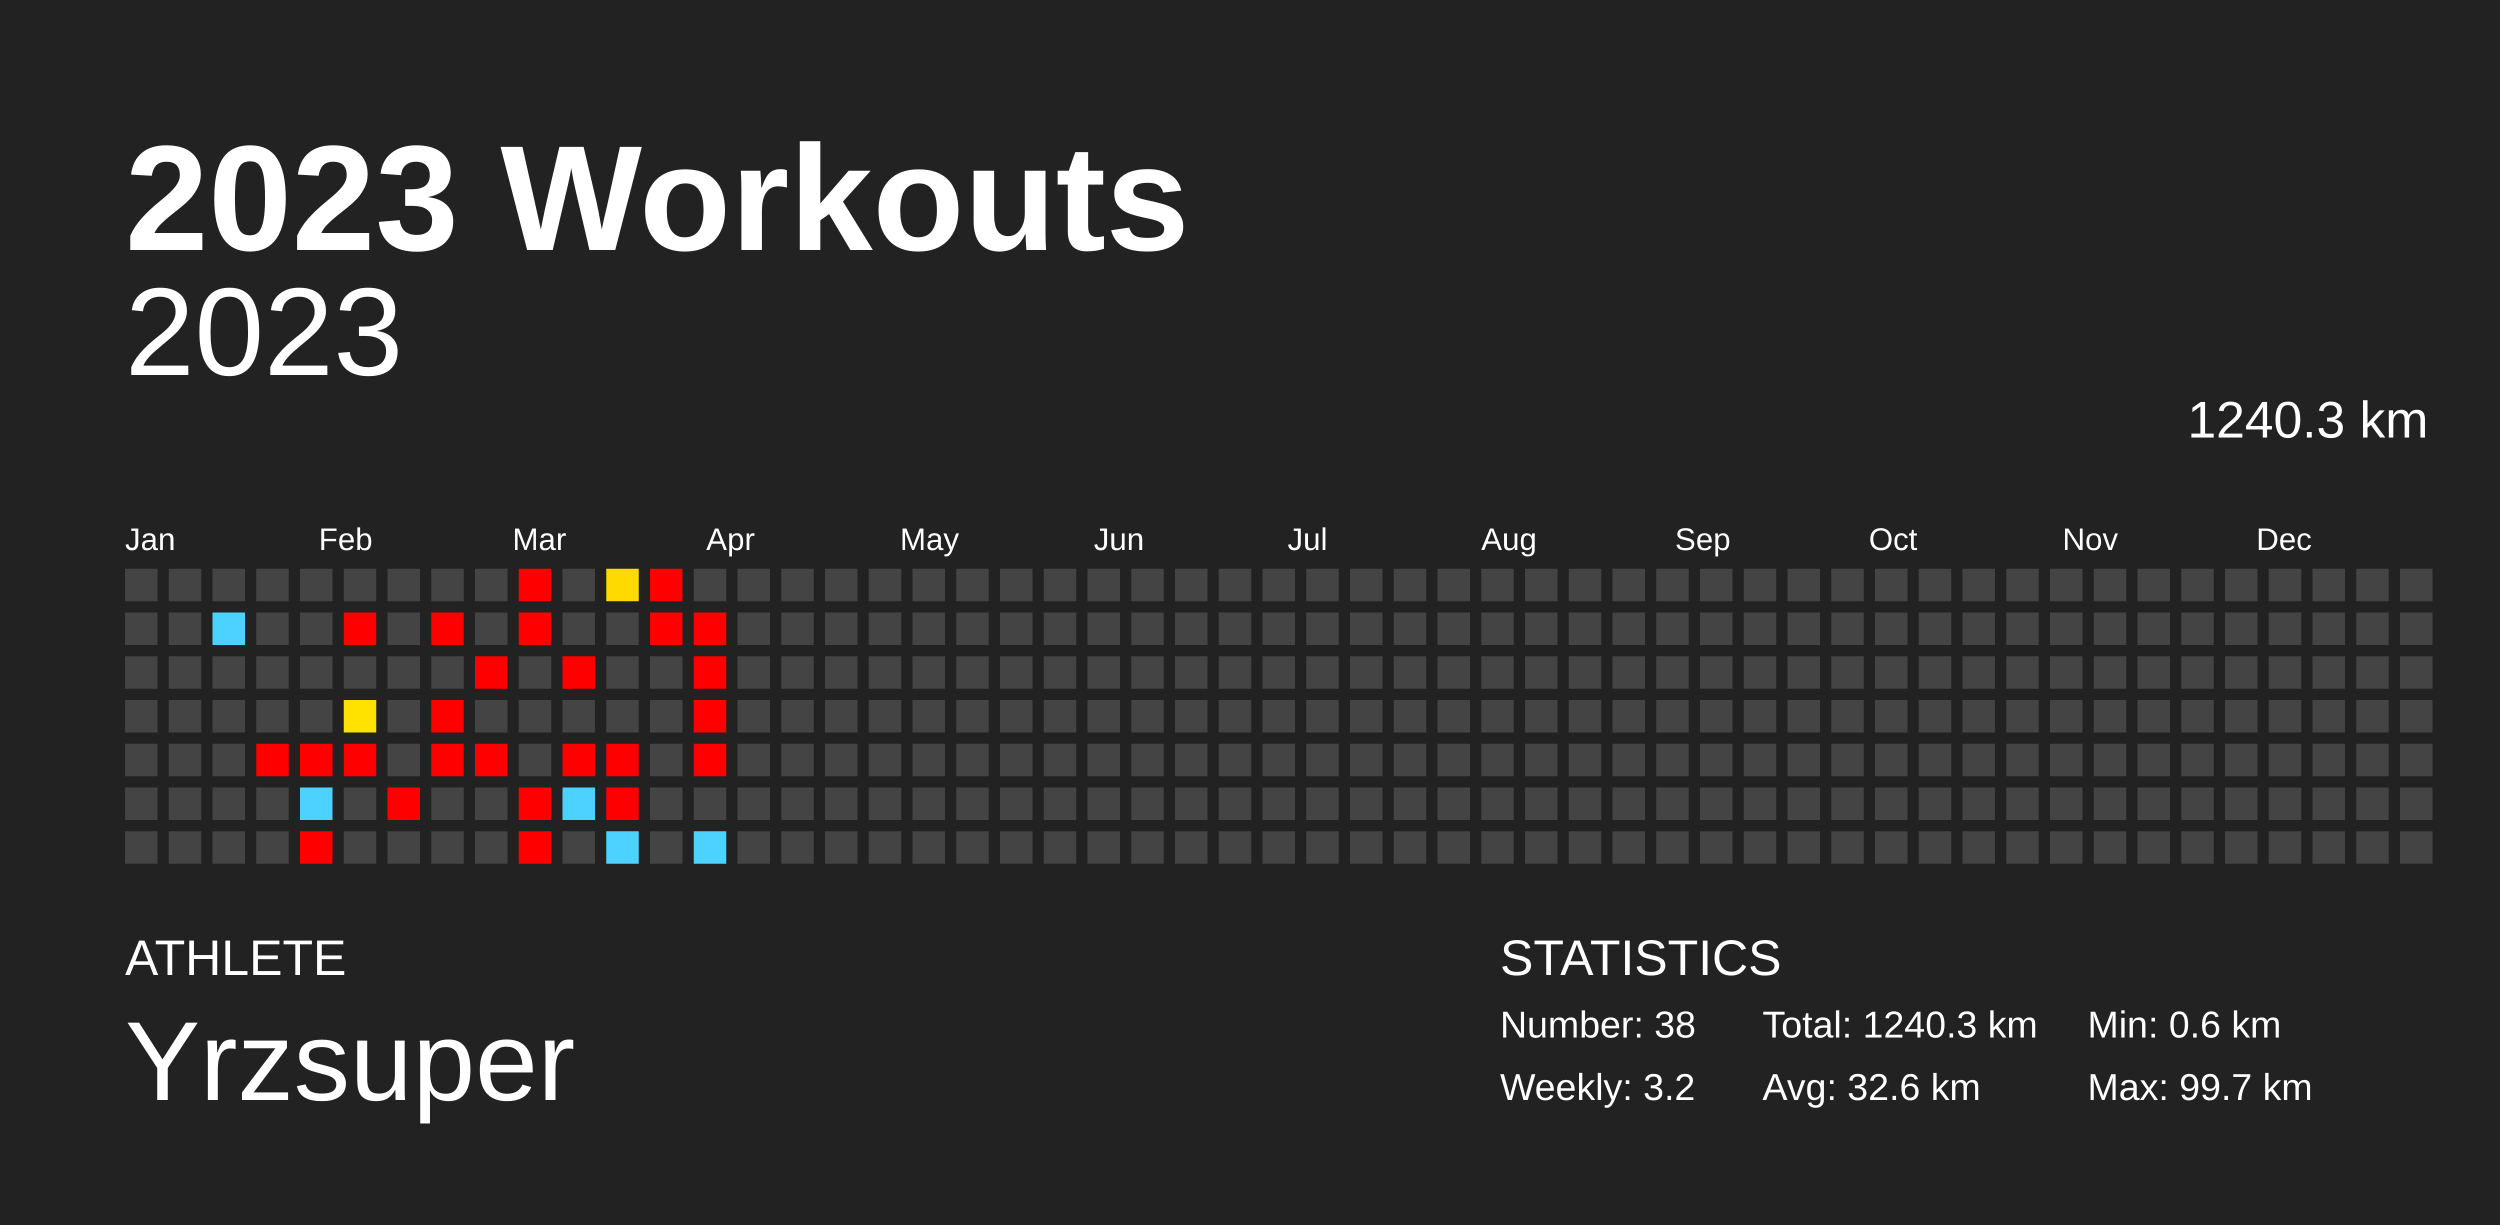
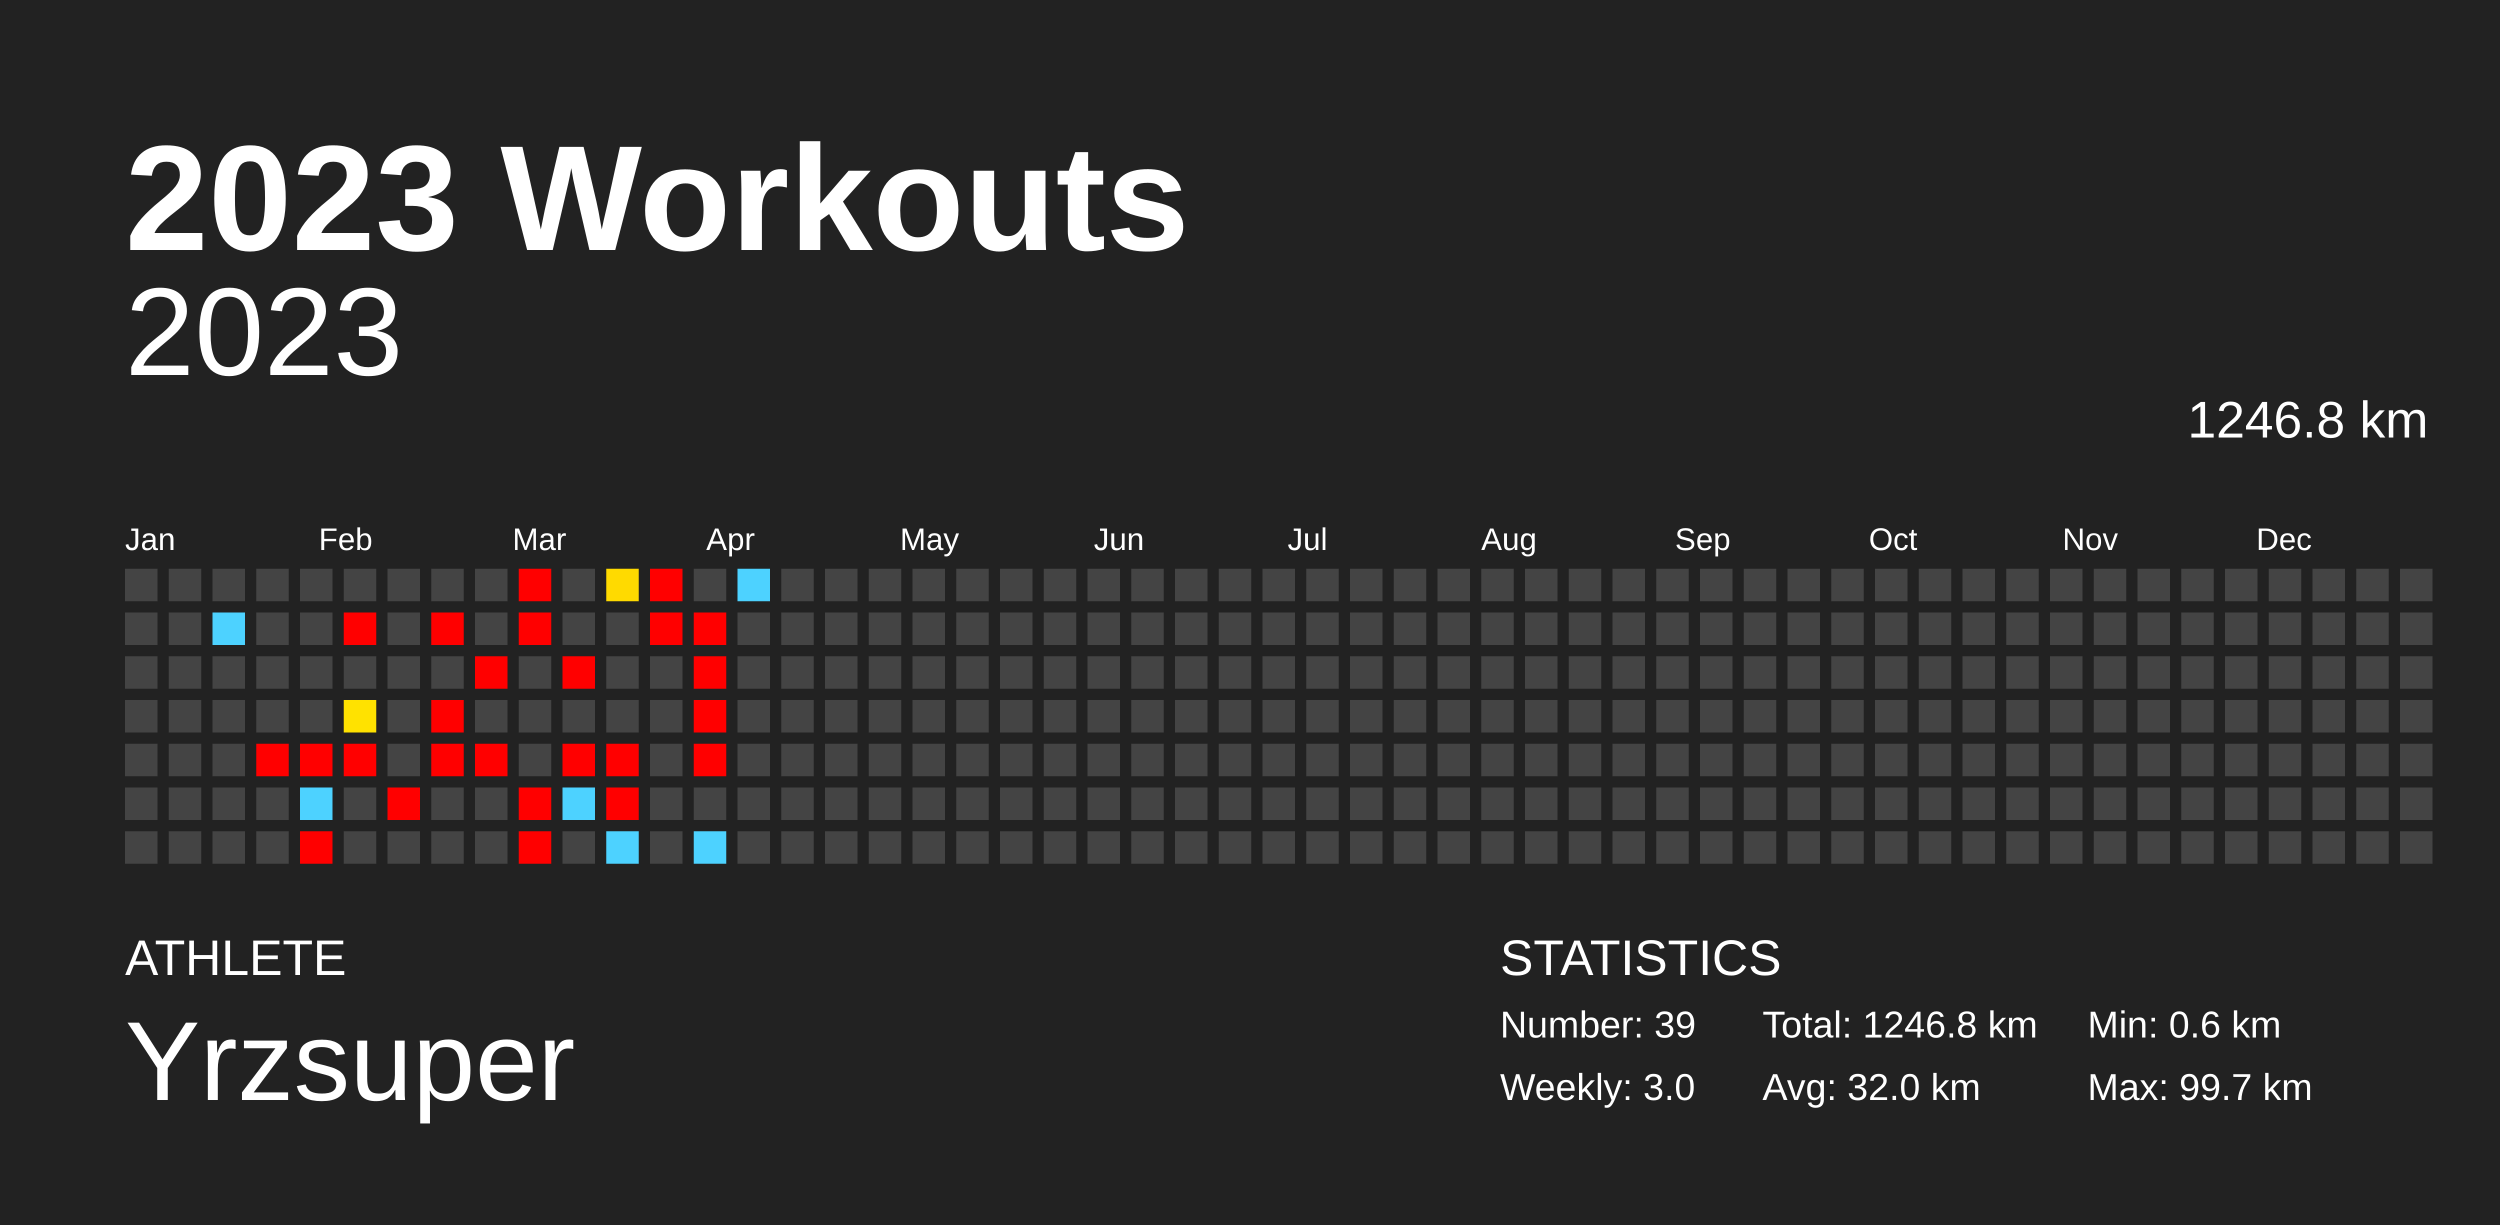
<svg xmlns="http://www.w3.org/2000/svg" baseProfile="full" height="98mm" version="1.1" viewBox="0,0,200,98" width="200mm">
  <defs />
  <rect fill="#222222" height="98" width="200" x="0" y="0" />
  <text fill="#FFFFFF" style="font-size:12px; font-family:Arial; font-weight:bold;" x="10" y="20">2023 Workouts</text>
  <text fill="#FFFFFF" style="font-size:4px; font-family:Arial" x="10" y="78">ATHLETE</text>
  <text fill="#FFFFFF" style="font-size:9px; font-family:Arial" x="10" y="88">Yrzsuper</text>
  <text fill="#FFFFFF" style="font-size:4px; font-family:Arial" x="120" y="78">STATISTICS</text>
-   <text fill="#FFFFFF" style="font-size:3px; font-family:Arial" x="120" y="83">Number: 38</text>
-   <text fill="#FFFFFF" style="font-size:3px; font-family:Arial" x="120" y="88">Weekly: 3.2</text>
-   <text fill="#FFFFFF" style="font-size:3px; font-family:Arial" x="141" y="83">Total: 1240.3 km</text>
-   <text fill="#FFFFFF" style="font-size:3px; font-family:Arial" x="141" y="88">Avg: 32.6 km</text>
+   <text fill="#FFFFFF" style="font-size:3px; font-family:Arial" x="120" y="83">Number: 39</text>
+   <text fill="#FFFFFF" style="font-size:3px; font-family:Arial" x="120" y="88">Weekly: 3.0</text>
+   <text fill="#FFFFFF" style="font-size:3px; font-family:Arial" x="141" y="83">Total: 1246.8 km</text>
+   <text fill="#FFFFFF" style="font-size:3px; font-family:Arial" x="141" y="88">Avg: 32.0 km</text>
  <text fill="#FFFFFF" style="font-size:3px; font-family:Arial" x="167" y="83">Min: 0.6 km</text>
  <text fill="#FFFFFF" style="font-size:3px; font-family:Arial" x="167" y="88">Max: 99.7 km</text>
  <text alignment-baseline="hanging" fill="#FFFFFF" style="font-size:10.0px; font-family:Arial;" x="10" y="30">2023</text>
-   <text alignment-baseline="hanging" fill="#FFFFFF" style="font-size:4.125px; font-family:Arial;" x="175" y="35">1240.3 km</text>
+   <text alignment-baseline="hanging" fill="#FFFFFF" style="font-size:4.125px; font-family:Arial;" x="175" y="35">1246.8 km</text>
  <text fill="#FFFFFF" style="font-size:2.5px; font-family:Arial" x="10.0" y="44">Jan</text>
  <text fill="#FFFFFF" style="font-size:2.5px; font-family:Arial" x="25.5" y="44">Feb</text>
  <text fill="#FFFFFF" style="font-size:2.5px; font-family:Arial" x="41.0" y="44">Mar</text>
  <text fill="#FFFFFF" style="font-size:2.5px; font-family:Arial" x="56.5" y="44">Apr</text>
  <text fill="#FFFFFF" style="font-size:2.5px; font-family:Arial" x="72.0" y="44">May</text>
  <text fill="#FFFFFF" style="font-size:2.5px; font-family:Arial" x="87.5" y="44">Jun</text>
  <text fill="#FFFFFF" style="font-size:2.5px; font-family:Arial" x="103.0" y="44">Jul</text>
  <text fill="#FFFFFF" style="font-size:2.5px; font-family:Arial" x="118.5" y="44">Aug</text>
  <text fill="#FFFFFF" style="font-size:2.5px; font-family:Arial" x="134.0" y="44">Sep</text>
  <text fill="#FFFFFF" style="font-size:2.5px; font-family:Arial" x="149.5" y="44">Oct</text>
  <text fill="#FFFFFF" style="font-size:2.5px; font-family:Arial" x="165.0" y="44">Nov</text>
  <text fill="#FFFFFF" style="font-size:2.5px; font-family:Arial" x="180.5" y="44">Dec</text>
  <rect fill="#444444" height="2.6" width="2.6" x="10.0" y="45.5" />
  <rect fill="#444444" height="2.6" width="2.6" x="10.0" y="49.0" />
  <rect fill="#444444" height="2.6" width="2.6" x="10.0" y="52.5" />
  <rect fill="#444444" height="2.6" width="2.6" x="10.0" y="56.0" />
  <rect fill="#444444" height="2.6" width="2.6" x="10.0" y="59.5" />
  <rect fill="#444444" height="2.6" width="2.6" x="10.0" y="63.0" />
  <rect fill="#444444" height="2.6" width="2.6" x="10.0" y="66.5" />
  <rect fill="#444444" height="2.6" width="2.6" x="13.5" y="45.5" />
  <rect fill="#444444" height="2.6" width="2.6" x="13.5" y="49.0" />
  <rect fill="#444444" height="2.6" width="2.6" x="13.5" y="52.5" />
  <rect fill="#444444" height="2.6" width="2.6" x="13.5" y="56.0" />
  <rect fill="#444444" height="2.6" width="2.6" x="13.5" y="59.5" />
  <rect fill="#444444" height="2.6" width="2.6" x="13.5" y="63.0" />
  <rect fill="#444444" height="2.6" width="2.6" x="13.5" y="66.5" />
  <rect fill="#444444" height="2.6" width="2.6" x="17.0" y="45.5" />
  <rect fill="#4dd2ff" height="2.6" width="2.6" x="17.0" y="49.0" />
  <rect fill="#444444" height="2.6" width="2.6" x="17.0" y="52.5" />
  <rect fill="#444444" height="2.6" width="2.6" x="17.0" y="56.0" />
  <rect fill="#444444" height="2.6" width="2.6" x="17.0" y="59.5" />
  <rect fill="#444444" height="2.6" width="2.6" x="17.0" y="63.0" />
  <rect fill="#444444" height="2.6" width="2.6" x="17.0" y="66.5" />
  <rect fill="#444444" height="2.6" width="2.6" x="20.5" y="45.5" />
  <rect fill="#444444" height="2.6" width="2.6" x="20.5" y="49.0" />
  <rect fill="#444444" height="2.6" width="2.6" x="20.5" y="52.5" />
  <rect fill="#444444" height="2.6" width="2.6" x="20.5" y="56.0" />
  <rect fill="red" height="2.6" width="2.6" x="20.5" y="59.5" />
  <rect fill="#444444" height="2.6" width="2.6" x="20.5" y="63.0" />
  <rect fill="#444444" height="2.6" width="2.6" x="20.5" y="66.5" />
  <rect fill="#444444" height="2.6" width="2.6" x="24.0" y="45.5" />
  <rect fill="#444444" height="2.6" width="2.6" x="24.0" y="49.0" />
  <rect fill="#444444" height="2.6" width="2.6" x="24.0" y="52.5" />
  <rect fill="#444444" height="2.6" width="2.6" x="24.0" y="56.0" />
  <rect fill="red" height="2.6" width="2.6" x="24.0" y="59.5" />
  <rect fill="#4dd2ff" height="2.6" width="2.6" x="24.0" y="63.0" />
  <rect fill="red" height="2.6" width="2.6" x="24.0" y="66.5" />
  <rect fill="#444444" height="2.6" width="2.6" x="27.5" y="45.5" />
  <rect fill="red" height="2.6" width="2.6" x="27.5" y="49.0" />
  <rect fill="#444444" height="2.6" width="2.6" x="27.5" y="52.5" />
  <rect fill="#ffe200" height="2.6" width="2.6" x="27.5" y="56.0" />
  <rect fill="red" height="2.6" width="2.6" x="27.5" y="59.5" />
  <rect fill="#444444" height="2.6" width="2.6" x="27.5" y="63.0" />
  <rect fill="#444444" height="2.6" width="2.6" x="27.5" y="66.5" />
  <rect fill="#444444" height="2.6" width="2.6" x="31.0" y="45.5" />
  <rect fill="#444444" height="2.6" width="2.6" x="31.0" y="49.0" />
  <rect fill="#444444" height="2.6" width="2.6" x="31.0" y="52.5" />
  <rect fill="#444444" height="2.6" width="2.6" x="31.0" y="56.0" />
  <rect fill="#444444" height="2.6" width="2.6" x="31.0" y="59.5" />
  <rect fill="red" height="2.6" width="2.6" x="31.0" y="63.0" />
  <rect fill="#444444" height="2.6" width="2.6" x="31.0" y="66.5" />
  <rect fill="#444444" height="2.6" width="2.6" x="34.5" y="45.5" />
  <rect fill="red" height="2.6" width="2.6" x="34.5" y="49.0" />
  <rect fill="#444444" height="2.6" width="2.6" x="34.5" y="52.5" />
  <rect fill="red" height="2.6" width="2.6" x="34.5" y="56.0" />
  <rect fill="red" height="2.6" width="2.6" x="34.5" y="59.5" />
  <rect fill="#444444" height="2.6" width="2.6" x="34.5" y="63.0" />
  <rect fill="#444444" height="2.6" width="2.6" x="34.5" y="66.5" />
  <rect fill="#444444" height="2.6" width="2.6" x="38.0" y="45.5" />
  <rect fill="#444444" height="2.6" width="2.6" x="38.0" y="49.0" />
  <rect fill="red" height="2.6" width="2.6" x="38.0" y="52.5" />
  <rect fill="#444444" height="2.6" width="2.6" x="38.0" y="56.0" />
  <rect fill="red" height="2.6" width="2.6" x="38.0" y="59.5" />
  <rect fill="#444444" height="2.6" width="2.6" x="38.0" y="63.0" />
  <rect fill="#444444" height="2.6" width="2.6" x="38.0" y="66.5" />
  <rect fill="red" height="2.6" width="2.6" x="41.5" y="45.5" />
  <rect fill="red" height="2.6" width="2.6" x="41.5" y="49.0" />
  <rect fill="#444444" height="2.6" width="2.6" x="41.5" y="52.5" />
  <rect fill="#444444" height="2.6" width="2.6" x="41.5" y="56.0" />
  <rect fill="#444444" height="2.6" width="2.6" x="41.5" y="59.5" />
  <rect fill="red" height="2.6" width="2.6" x="41.5" y="63.0" />
  <rect fill="red" height="2.6" width="2.6" x="41.5" y="66.5" />
  <rect fill="#444444" height="2.6" width="2.6" x="45.0" y="45.5" />
  <rect fill="#444444" height="2.6" width="2.6" x="45.0" y="49.0" />
  <rect fill="red" height="2.6" width="2.6" x="45.0" y="52.5" />
  <rect fill="#444444" height="2.6" width="2.6" x="45.0" y="56.0" />
  <rect fill="red" height="2.6" width="2.6" x="45.0" y="59.5" />
  <rect fill="#4dd2ff" height="2.6" width="2.6" x="45.0" y="63.0" />
  <rect fill="#444444" height="2.6" width="2.6" x="45.0" y="66.5" />
  <rect fill="#ffda00" height="2.6" width="2.6" x="48.5" y="45.5" />
  <rect fill="#444444" height="2.6" width="2.6" x="48.5" y="49.0" />
  <rect fill="#444444" height="2.6" width="2.6" x="48.5" y="52.5" />
  <rect fill="#444444" height="2.6" width="2.6" x="48.5" y="56.0" />
  <rect fill="red" height="2.6" width="2.6" x="48.5" y="59.5" />
  <rect fill="red" height="2.6" width="2.6" x="48.5" y="63.0" />
  <rect fill="#4dd2ff" height="2.6" width="2.6" x="48.5" y="66.5" />
  <rect fill="red" height="2.6" width="2.6" x="52.0" y="45.5" />
  <rect fill="red" height="2.6" width="2.6" x="52.0" y="49.0" />
  <rect fill="#444444" height="2.6" width="2.6" x="52.0" y="52.5" />
  <rect fill="#444444" height="2.6" width="2.6" x="52.0" y="56.0" />
  <rect fill="#444444" height="2.6" width="2.6" x="52.0" y="59.5" />
  <rect fill="#444444" height="2.6" width="2.6" x="52.0" y="63.0" />
  <rect fill="#444444" height="2.6" width="2.6" x="52.0" y="66.5" />
  <rect fill="#444444" height="2.6" width="2.6" x="55.5" y="45.5" />
  <rect fill="red" height="2.6" width="2.6" x="55.5" y="49.0" />
  <rect fill="red" height="2.6" width="2.6" x="55.5" y="52.5" />
  <rect fill="red" height="2.6" width="2.6" x="55.5" y="56.0" />
  <rect fill="red" height="2.6" width="2.6" x="55.5" y="59.5" />
  <rect fill="#444444" height="2.6" width="2.6" x="55.5" y="63.0" />
  <rect fill="#4dd2ff" height="2.6" width="2.6" x="55.5" y="66.5" />
-   <rect fill="#444444" height="2.6" width="2.6" x="59.0" y="45.5" />
+   <rect fill="#4dd2ff" height="2.6" width="2.6" x="59.0" y="45.5" />
  <rect fill="#444444" height="2.6" width="2.6" x="59.0" y="49.0" />
  <rect fill="#444444" height="2.6" width="2.6" x="59.0" y="52.5" />
  <rect fill="#444444" height="2.6" width="2.6" x="59.0" y="56.0" />
  <rect fill="#444444" height="2.6" width="2.6" x="59.0" y="59.5" />
  <rect fill="#444444" height="2.6" width="2.6" x="59.0" y="63.0" />
  <rect fill="#444444" height="2.6" width="2.6" x="59.0" y="66.5" />
  <rect fill="#444444" height="2.6" width="2.6" x="62.5" y="45.5" />
  <rect fill="#444444" height="2.6" width="2.6" x="62.5" y="49.0" />
  <rect fill="#444444" height="2.6" width="2.6" x="62.5" y="52.5" />
  <rect fill="#444444" height="2.6" width="2.6" x="62.5" y="56.0" />
  <rect fill="#444444" height="2.6" width="2.6" x="62.5" y="59.5" />
  <rect fill="#444444" height="2.6" width="2.6" x="62.5" y="63.0" />
  <rect fill="#444444" height="2.6" width="2.6" x="62.5" y="66.5" />
  <rect fill="#444444" height="2.6" width="2.6" x="66.0" y="45.5" />
  <rect fill="#444444" height="2.6" width="2.6" x="66.0" y="49.0" />
  <rect fill="#444444" height="2.6" width="2.6" x="66.0" y="52.5" />
  <rect fill="#444444" height="2.6" width="2.6" x="66.0" y="56.0" />
  <rect fill="#444444" height="2.6" width="2.6" x="66.0" y="59.5" />
  <rect fill="#444444" height="2.6" width="2.6" x="66.0" y="63.0" />
  <rect fill="#444444" height="2.6" width="2.6" x="66.0" y="66.5" />
  <rect fill="#444444" height="2.6" width="2.6" x="69.5" y="45.5" />
  <rect fill="#444444" height="2.6" width="2.6" x="69.5" y="49.0" />
  <rect fill="#444444" height="2.6" width="2.6" x="69.5" y="52.5" />
  <rect fill="#444444" height="2.6" width="2.6" x="69.5" y="56.0" />
  <rect fill="#444444" height="2.6" width="2.6" x="69.5" y="59.5" />
  <rect fill="#444444" height="2.6" width="2.6" x="69.5" y="63.0" />
  <rect fill="#444444" height="2.6" width="2.6" x="69.5" y="66.5" />
  <rect fill="#444444" height="2.6" width="2.6" x="73.0" y="45.5" />
  <rect fill="#444444" height="2.6" width="2.6" x="73.0" y="49.0" />
  <rect fill="#444444" height="2.6" width="2.6" x="73.0" y="52.5" />
  <rect fill="#444444" height="2.6" width="2.6" x="73.0" y="56.0" />
  <rect fill="#444444" height="2.6" width="2.6" x="73.0" y="59.5" />
  <rect fill="#444444" height="2.6" width="2.6" x="73.0" y="63.0" />
  <rect fill="#444444" height="2.6" width="2.6" x="73.0" y="66.5" />
  <rect fill="#444444" height="2.6" width="2.6" x="76.5" y="45.5" />
  <rect fill="#444444" height="2.6" width="2.6" x="76.5" y="49.0" />
  <rect fill="#444444" height="2.6" width="2.6" x="76.5" y="52.5" />
  <rect fill="#444444" height="2.6" width="2.6" x="76.5" y="56.0" />
  <rect fill="#444444" height="2.6" width="2.6" x="76.5" y="59.5" />
  <rect fill="#444444" height="2.6" width="2.6" x="76.5" y="63.0" />
  <rect fill="#444444" height="2.6" width="2.6" x="76.5" y="66.5" />
  <rect fill="#444444" height="2.6" width="2.6" x="80.0" y="45.5" />
  <rect fill="#444444" height="2.6" width="2.6" x="80.0" y="49.0" />
  <rect fill="#444444" height="2.6" width="2.6" x="80.0" y="52.5" />
  <rect fill="#444444" height="2.6" width="2.6" x="80.0" y="56.0" />
  <rect fill="#444444" height="2.6" width="2.6" x="80.0" y="59.5" />
  <rect fill="#444444" height="2.6" width="2.6" x="80.0" y="63.0" />
  <rect fill="#444444" height="2.6" width="2.6" x="80.0" y="66.5" />
  <rect fill="#444444" height="2.6" width="2.6" x="83.5" y="45.5" />
  <rect fill="#444444" height="2.6" width="2.6" x="83.5" y="49.0" />
  <rect fill="#444444" height="2.6" width="2.6" x="83.5" y="52.5" />
  <rect fill="#444444" height="2.6" width="2.6" x="83.5" y="56.0" />
  <rect fill="#444444" height="2.6" width="2.6" x="83.5" y="59.5" />
  <rect fill="#444444" height="2.6" width="2.6" x="83.5" y="63.0" />
  <rect fill="#444444" height="2.6" width="2.6" x="83.5" y="66.5" />
  <rect fill="#444444" height="2.6" width="2.6" x="87.0" y="45.5" />
  <rect fill="#444444" height="2.6" width="2.6" x="87.0" y="49.0" />
  <rect fill="#444444" height="2.6" width="2.6" x="87.0" y="52.5" />
  <rect fill="#444444" height="2.6" width="2.6" x="87.0" y="56.0" />
  <rect fill="#444444" height="2.6" width="2.6" x="87.0" y="59.5" />
  <rect fill="#444444" height="2.6" width="2.6" x="87.0" y="63.0" />
  <rect fill="#444444" height="2.6" width="2.6" x="87.0" y="66.5" />
  <rect fill="#444444" height="2.6" width="2.6" x="90.5" y="45.5" />
  <rect fill="#444444" height="2.6" width="2.6" x="90.5" y="49.0" />
  <rect fill="#444444" height="2.6" width="2.6" x="90.5" y="52.5" />
  <rect fill="#444444" height="2.6" width="2.6" x="90.5" y="56.0" />
  <rect fill="#444444" height="2.6" width="2.6" x="90.5" y="59.5" />
  <rect fill="#444444" height="2.6" width="2.6" x="90.5" y="63.0" />
  <rect fill="#444444" height="2.6" width="2.6" x="90.5" y="66.5" />
  <rect fill="#444444" height="2.6" width="2.6" x="94.0" y="45.5" />
  <rect fill="#444444" height="2.6" width="2.6" x="94.0" y="49.0" />
  <rect fill="#444444" height="2.6" width="2.6" x="94.0" y="52.5" />
  <rect fill="#444444" height="2.6" width="2.6" x="94.0" y="56.0" />
  <rect fill="#444444" height="2.6" width="2.6" x="94.0" y="59.5" />
  <rect fill="#444444" height="2.6" width="2.6" x="94.0" y="63.0" />
  <rect fill="#444444" height="2.6" width="2.6" x="94.0" y="66.5" />
  <rect fill="#444444" height="2.6" width="2.6" x="97.5" y="45.5" />
  <rect fill="#444444" height="2.6" width="2.6" x="97.5" y="49.0" />
  <rect fill="#444444" height="2.6" width="2.6" x="97.5" y="52.5" />
  <rect fill="#444444" height="2.6" width="2.6" x="97.5" y="56.0" />
  <rect fill="#444444" height="2.6" width="2.6" x="97.5" y="59.5" />
  <rect fill="#444444" height="2.6" width="2.6" x="97.5" y="63.0" />
  <rect fill="#444444" height="2.6" width="2.6" x="97.5" y="66.5" />
  <rect fill="#444444" height="2.6" width="2.6" x="101.0" y="45.5" />
  <rect fill="#444444" height="2.6" width="2.6" x="101.0" y="49.0" />
  <rect fill="#444444" height="2.6" width="2.6" x="101.0" y="52.5" />
  <rect fill="#444444" height="2.6" width="2.6" x="101.0" y="56.0" />
  <rect fill="#444444" height="2.6" width="2.6" x="101.0" y="59.5" />
  <rect fill="#444444" height="2.6" width="2.6" x="101.0" y="63.0" />
  <rect fill="#444444" height="2.6" width="2.6" x="101.0" y="66.5" />
  <rect fill="#444444" height="2.6" width="2.6" x="104.5" y="45.5" />
  <rect fill="#444444" height="2.6" width="2.6" x="104.5" y="49.0" />
  <rect fill="#444444" height="2.6" width="2.6" x="104.5" y="52.5" />
  <rect fill="#444444" height="2.6" width="2.6" x="104.5" y="56.0" />
  <rect fill="#444444" height="2.6" width="2.6" x="104.5" y="59.5" />
  <rect fill="#444444" height="2.6" width="2.6" x="104.5" y="63.0" />
  <rect fill="#444444" height="2.6" width="2.6" x="104.5" y="66.5" />
  <rect fill="#444444" height="2.6" width="2.6" x="108.0" y="45.5" />
  <rect fill="#444444" height="2.6" width="2.6" x="108.0" y="49.0" />
  <rect fill="#444444" height="2.6" width="2.6" x="108.0" y="52.5" />
  <rect fill="#444444" height="2.6" width="2.6" x="108.0" y="56.0" />
  <rect fill="#444444" height="2.6" width="2.6" x="108.0" y="59.5" />
  <rect fill="#444444" height="2.6" width="2.6" x="108.0" y="63.0" />
  <rect fill="#444444" height="2.6" width="2.6" x="108.0" y="66.5" />
  <rect fill="#444444" height="2.6" width="2.6" x="111.5" y="45.5" />
  <rect fill="#444444" height="2.6" width="2.6" x="111.5" y="49.0" />
  <rect fill="#444444" height="2.6" width="2.6" x="111.5" y="52.5" />
  <rect fill="#444444" height="2.6" width="2.6" x="111.5" y="56.0" />
  <rect fill="#444444" height="2.6" width="2.6" x="111.5" y="59.5" />
  <rect fill="#444444" height="2.6" width="2.6" x="111.5" y="63.0" />
  <rect fill="#444444" height="2.6" width="2.6" x="111.5" y="66.5" />
  <rect fill="#444444" height="2.6" width="2.6" x="115.0" y="45.5" />
  <rect fill="#444444" height="2.6" width="2.6" x="115.0" y="49.0" />
  <rect fill="#444444" height="2.6" width="2.6" x="115.0" y="52.5" />
  <rect fill="#444444" height="2.6" width="2.6" x="115.0" y="56.0" />
  <rect fill="#444444" height="2.6" width="2.6" x="115.0" y="59.5" />
  <rect fill="#444444" height="2.6" width="2.6" x="115.0" y="63.0" />
  <rect fill="#444444" height="2.6" width="2.6" x="115.0" y="66.5" />
  <rect fill="#444444" height="2.6" width="2.6" x="118.5" y="45.5" />
  <rect fill="#444444" height="2.6" width="2.6" x="118.5" y="49.0" />
  <rect fill="#444444" height="2.6" width="2.6" x="118.5" y="52.5" />
  <rect fill="#444444" height="2.6" width="2.6" x="118.5" y="56.0" />
  <rect fill="#444444" height="2.6" width="2.6" x="118.5" y="59.5" />
  <rect fill="#444444" height="2.6" width="2.6" x="118.5" y="63.0" />
  <rect fill="#444444" height="2.6" width="2.6" x="118.5" y="66.5" />
  <rect fill="#444444" height="2.6" width="2.6" x="122.0" y="45.5" />
  <rect fill="#444444" height="2.6" width="2.6" x="122.0" y="49.0" />
  <rect fill="#444444" height="2.6" width="2.6" x="122.0" y="52.5" />
  <rect fill="#444444" height="2.6" width="2.6" x="122.0" y="56.0" />
  <rect fill="#444444" height="2.6" width="2.6" x="122.0" y="59.5" />
  <rect fill="#444444" height="2.6" width="2.6" x="122.0" y="63.0" />
  <rect fill="#444444" height="2.6" width="2.6" x="122.0" y="66.5" />
  <rect fill="#444444" height="2.6" width="2.6" x="125.5" y="45.5" />
  <rect fill="#444444" height="2.6" width="2.6" x="125.5" y="49.0" />
  <rect fill="#444444" height="2.6" width="2.6" x="125.5" y="52.5" />
  <rect fill="#444444" height="2.6" width="2.6" x="125.5" y="56.0" />
  <rect fill="#444444" height="2.6" width="2.6" x="125.5" y="59.5" />
  <rect fill="#444444" height="2.6" width="2.6" x="125.5" y="63.0" />
  <rect fill="#444444" height="2.6" width="2.6" x="125.5" y="66.5" />
  <rect fill="#444444" height="2.6" width="2.6" x="129.0" y="45.5" />
  <rect fill="#444444" height="2.6" width="2.6" x="129.0" y="49.0" />
  <rect fill="#444444" height="2.6" width="2.6" x="129.0" y="52.5" />
  <rect fill="#444444" height="2.6" width="2.6" x="129.0" y="56.0" />
  <rect fill="#444444" height="2.6" width="2.6" x="129.0" y="59.5" />
  <rect fill="#444444" height="2.6" width="2.6" x="129.0" y="63.0" />
  <rect fill="#444444" height="2.6" width="2.6" x="129.0" y="66.5" />
  <rect fill="#444444" height="2.6" width="2.6" x="132.5" y="45.5" />
  <rect fill="#444444" height="2.6" width="2.6" x="132.5" y="49.0" />
  <rect fill="#444444" height="2.6" width="2.6" x="132.5" y="52.5" />
  <rect fill="#444444" height="2.6" width="2.6" x="132.5" y="56.0" />
  <rect fill="#444444" height="2.6" width="2.6" x="132.5" y="59.5" />
  <rect fill="#444444" height="2.6" width="2.6" x="132.5" y="63.0" />
  <rect fill="#444444" height="2.6" width="2.6" x="132.5" y="66.5" />
  <rect fill="#444444" height="2.6" width="2.6" x="136.0" y="45.5" />
  <rect fill="#444444" height="2.6" width="2.6" x="136.0" y="49.0" />
  <rect fill="#444444" height="2.6" width="2.6" x="136.0" y="52.5" />
  <rect fill="#444444" height="2.6" width="2.6" x="136.0" y="56.0" />
  <rect fill="#444444" height="2.6" width="2.6" x="136.0" y="59.5" />
  <rect fill="#444444" height="2.6" width="2.6" x="136.0" y="63.0" />
  <rect fill="#444444" height="2.6" width="2.6" x="136.0" y="66.5" />
  <rect fill="#444444" height="2.6" width="2.6" x="139.5" y="45.5" />
  <rect fill="#444444" height="2.6" width="2.6" x="139.5" y="49.0" />
  <rect fill="#444444" height="2.6" width="2.6" x="139.5" y="52.5" />
  <rect fill="#444444" height="2.6" width="2.6" x="139.5" y="56.0" />
  <rect fill="#444444" height="2.6" width="2.6" x="139.5" y="59.5" />
  <rect fill="#444444" height="2.6" width="2.6" x="139.5" y="63.0" />
  <rect fill="#444444" height="2.6" width="2.6" x="139.5" y="66.5" />
  <rect fill="#444444" height="2.6" width="2.6" x="143.0" y="45.5" />
  <rect fill="#444444" height="2.6" width="2.6" x="143.0" y="49.0" />
  <rect fill="#444444" height="2.6" width="2.6" x="143.0" y="52.5" />
  <rect fill="#444444" height="2.6" width="2.6" x="143.0" y="56.0" />
  <rect fill="#444444" height="2.6" width="2.6" x="143.0" y="59.5" />
  <rect fill="#444444" height="2.6" width="2.6" x="143.0" y="63.0" />
  <rect fill="#444444" height="2.6" width="2.6" x="143.0" y="66.5" />
  <rect fill="#444444" height="2.6" width="2.6" x="146.5" y="45.5" />
  <rect fill="#444444" height="2.6" width="2.6" x="146.5" y="49.0" />
  <rect fill="#444444" height="2.6" width="2.6" x="146.5" y="52.5" />
  <rect fill="#444444" height="2.6" width="2.6" x="146.5" y="56.0" />
  <rect fill="#444444" height="2.6" width="2.6" x="146.5" y="59.5" />
  <rect fill="#444444" height="2.6" width="2.6" x="146.5" y="63.0" />
  <rect fill="#444444" height="2.6" width="2.6" x="146.5" y="66.5" />
  <rect fill="#444444" height="2.6" width="2.6" x="150.0" y="45.5" />
  <rect fill="#444444" height="2.6" width="2.6" x="150.0" y="49.0" />
  <rect fill="#444444" height="2.6" width="2.6" x="150.0" y="52.5" />
  <rect fill="#444444" height="2.6" width="2.6" x="150.0" y="56.0" />
  <rect fill="#444444" height="2.6" width="2.6" x="150.0" y="59.5" />
  <rect fill="#444444" height="2.6" width="2.6" x="150.0" y="63.0" />
  <rect fill="#444444" height="2.6" width="2.6" x="150.0" y="66.5" />
  <rect fill="#444444" height="2.6" width="2.6" x="153.5" y="45.5" />
  <rect fill="#444444" height="2.6" width="2.6" x="153.5" y="49.0" />
  <rect fill="#444444" height="2.6" width="2.6" x="153.5" y="52.5" />
  <rect fill="#444444" height="2.6" width="2.6" x="153.5" y="56.0" />
  <rect fill="#444444" height="2.6" width="2.6" x="153.5" y="59.5" />
  <rect fill="#444444" height="2.6" width="2.6" x="153.5" y="63.0" />
  <rect fill="#444444" height="2.6" width="2.6" x="153.5" y="66.5" />
  <rect fill="#444444" height="2.6" width="2.6" x="157.0" y="45.5" />
  <rect fill="#444444" height="2.6" width="2.6" x="157.0" y="49.0" />
  <rect fill="#444444" height="2.6" width="2.6" x="157.0" y="52.5" />
  <rect fill="#444444" height="2.6" width="2.6" x="157.0" y="56.0" />
  <rect fill="#444444" height="2.6" width="2.6" x="157.0" y="59.5" />
  <rect fill="#444444" height="2.6" width="2.6" x="157.0" y="63.0" />
  <rect fill="#444444" height="2.6" width="2.6" x="157.0" y="66.5" />
  <rect fill="#444444" height="2.6" width="2.6" x="160.5" y="45.5" />
  <rect fill="#444444" height="2.6" width="2.6" x="160.5" y="49.0" />
  <rect fill="#444444" height="2.6" width="2.6" x="160.5" y="52.5" />
  <rect fill="#444444" height="2.6" width="2.6" x="160.5" y="56.0" />
  <rect fill="#444444" height="2.6" width="2.6" x="160.5" y="59.5" />
  <rect fill="#444444" height="2.6" width="2.6" x="160.5" y="63.0" />
  <rect fill="#444444" height="2.6" width="2.6" x="160.5" y="66.5" />
  <rect fill="#444444" height="2.6" width="2.6" x="164.0" y="45.5" />
  <rect fill="#444444" height="2.6" width="2.6" x="164.0" y="49.0" />
  <rect fill="#444444" height="2.6" width="2.6" x="164.0" y="52.5" />
  <rect fill="#444444" height="2.6" width="2.6" x="164.0" y="56.0" />
  <rect fill="#444444" height="2.6" width="2.6" x="164.0" y="59.5" />
  <rect fill="#444444" height="2.6" width="2.6" x="164.0" y="63.0" />
  <rect fill="#444444" height="2.6" width="2.6" x="164.0" y="66.5" />
  <rect fill="#444444" height="2.6" width="2.6" x="167.5" y="45.5" />
  <rect fill="#444444" height="2.6" width="2.6" x="167.5" y="49.0" />
  <rect fill="#444444" height="2.6" width="2.6" x="167.5" y="52.5" />
  <rect fill="#444444" height="2.6" width="2.6" x="167.5" y="56.0" />
  <rect fill="#444444" height="2.6" width="2.6" x="167.5" y="59.5" />
  <rect fill="#444444" height="2.6" width="2.6" x="167.5" y="63.0" />
  <rect fill="#444444" height="2.6" width="2.6" x="167.5" y="66.5" />
  <rect fill="#444444" height="2.6" width="2.6" x="171.0" y="45.5" />
  <rect fill="#444444" height="2.6" width="2.6" x="171.0" y="49.0" />
  <rect fill="#444444" height="2.6" width="2.6" x="171.0" y="52.5" />
  <rect fill="#444444" height="2.6" width="2.6" x="171.0" y="56.0" />
  <rect fill="#444444" height="2.6" width="2.6" x="171.0" y="59.5" />
  <rect fill="#444444" height="2.6" width="2.6" x="171.0" y="63.0" />
  <rect fill="#444444" height="2.6" width="2.6" x="171.0" y="66.5" />
  <rect fill="#444444" height="2.6" width="2.6" x="174.5" y="45.5" />
  <rect fill="#444444" height="2.6" width="2.6" x="174.5" y="49.0" />
  <rect fill="#444444" height="2.6" width="2.6" x="174.5" y="52.5" />
  <rect fill="#444444" height="2.6" width="2.6" x="174.5" y="56.0" />
  <rect fill="#444444" height="2.6" width="2.6" x="174.5" y="59.5" />
  <rect fill="#444444" height="2.6" width="2.6" x="174.5" y="63.0" />
  <rect fill="#444444" height="2.6" width="2.6" x="174.5" y="66.5" />
  <rect fill="#444444" height="2.6" width="2.6" x="178.0" y="45.5" />
  <rect fill="#444444" height="2.6" width="2.6" x="178.0" y="49.0" />
  <rect fill="#444444" height="2.6" width="2.6" x="178.0" y="52.5" />
  <rect fill="#444444" height="2.6" width="2.6" x="178.0" y="56.0" />
  <rect fill="#444444" height="2.6" width="2.6" x="178.0" y="59.5" />
  <rect fill="#444444" height="2.6" width="2.6" x="178.0" y="63.0" />
  <rect fill="#444444" height="2.6" width="2.6" x="178.0" y="66.5" />
  <rect fill="#444444" height="2.6" width="2.6" x="181.5" y="45.5" />
  <rect fill="#444444" height="2.6" width="2.6" x="181.5" y="49.0" />
  <rect fill="#444444" height="2.6" width="2.6" x="181.5" y="52.5" />
  <rect fill="#444444" height="2.6" width="2.6" x="181.5" y="56.0" />
  <rect fill="#444444" height="2.6" width="2.6" x="181.5" y="59.5" />
  <rect fill="#444444" height="2.6" width="2.6" x="181.5" y="63.0" />
  <rect fill="#444444" height="2.6" width="2.6" x="181.5" y="66.5" />
  <rect fill="#444444" height="2.6" width="2.6" x="185.0" y="45.5" />
  <rect fill="#444444" height="2.6" width="2.6" x="185.0" y="49.0" />
  <rect fill="#444444" height="2.6" width="2.6" x="185.0" y="52.5" />
  <rect fill="#444444" height="2.6" width="2.6" x="185.0" y="56.0" />
  <rect fill="#444444" height="2.6" width="2.6" x="185.0" y="59.5" />
  <rect fill="#444444" height="2.6" width="2.6" x="185.0" y="63.0" />
  <rect fill="#444444" height="2.6" width="2.6" x="185.0" y="66.5" />
  <rect fill="#444444" height="2.6" width="2.6" x="188.5" y="45.5" />
  <rect fill="#444444" height="2.6" width="2.6" x="188.5" y="49.0" />
  <rect fill="#444444" height="2.6" width="2.6" x="188.5" y="52.5" />
  <rect fill="#444444" height="2.6" width="2.6" x="188.5" y="56.0" />
  <rect fill="#444444" height="2.6" width="2.6" x="188.5" y="59.5" />
  <rect fill="#444444" height="2.6" width="2.6" x="188.5" y="63.0" />
  <rect fill="#444444" height="2.6" width="2.6" x="188.5" y="66.5" />
  <rect fill="#444444" height="2.6" width="2.6" x="192.0" y="45.5" />
  <rect fill="#444444" height="2.6" width="2.6" x="192.0" y="49.0" />
  <rect fill="#444444" height="2.6" width="2.6" x="192.0" y="52.5" />
  <rect fill="#444444" height="2.6" width="2.6" x="192.0" y="56.0" />
  <rect fill="#444444" height="2.6" width="2.6" x="192.0" y="59.5" />
  <rect fill="#444444" height="2.6" width="2.6" x="192.0" y="63.0" />
  <rect fill="#444444" height="2.6" width="2.6" x="192.0" y="66.5" />
</svg>
